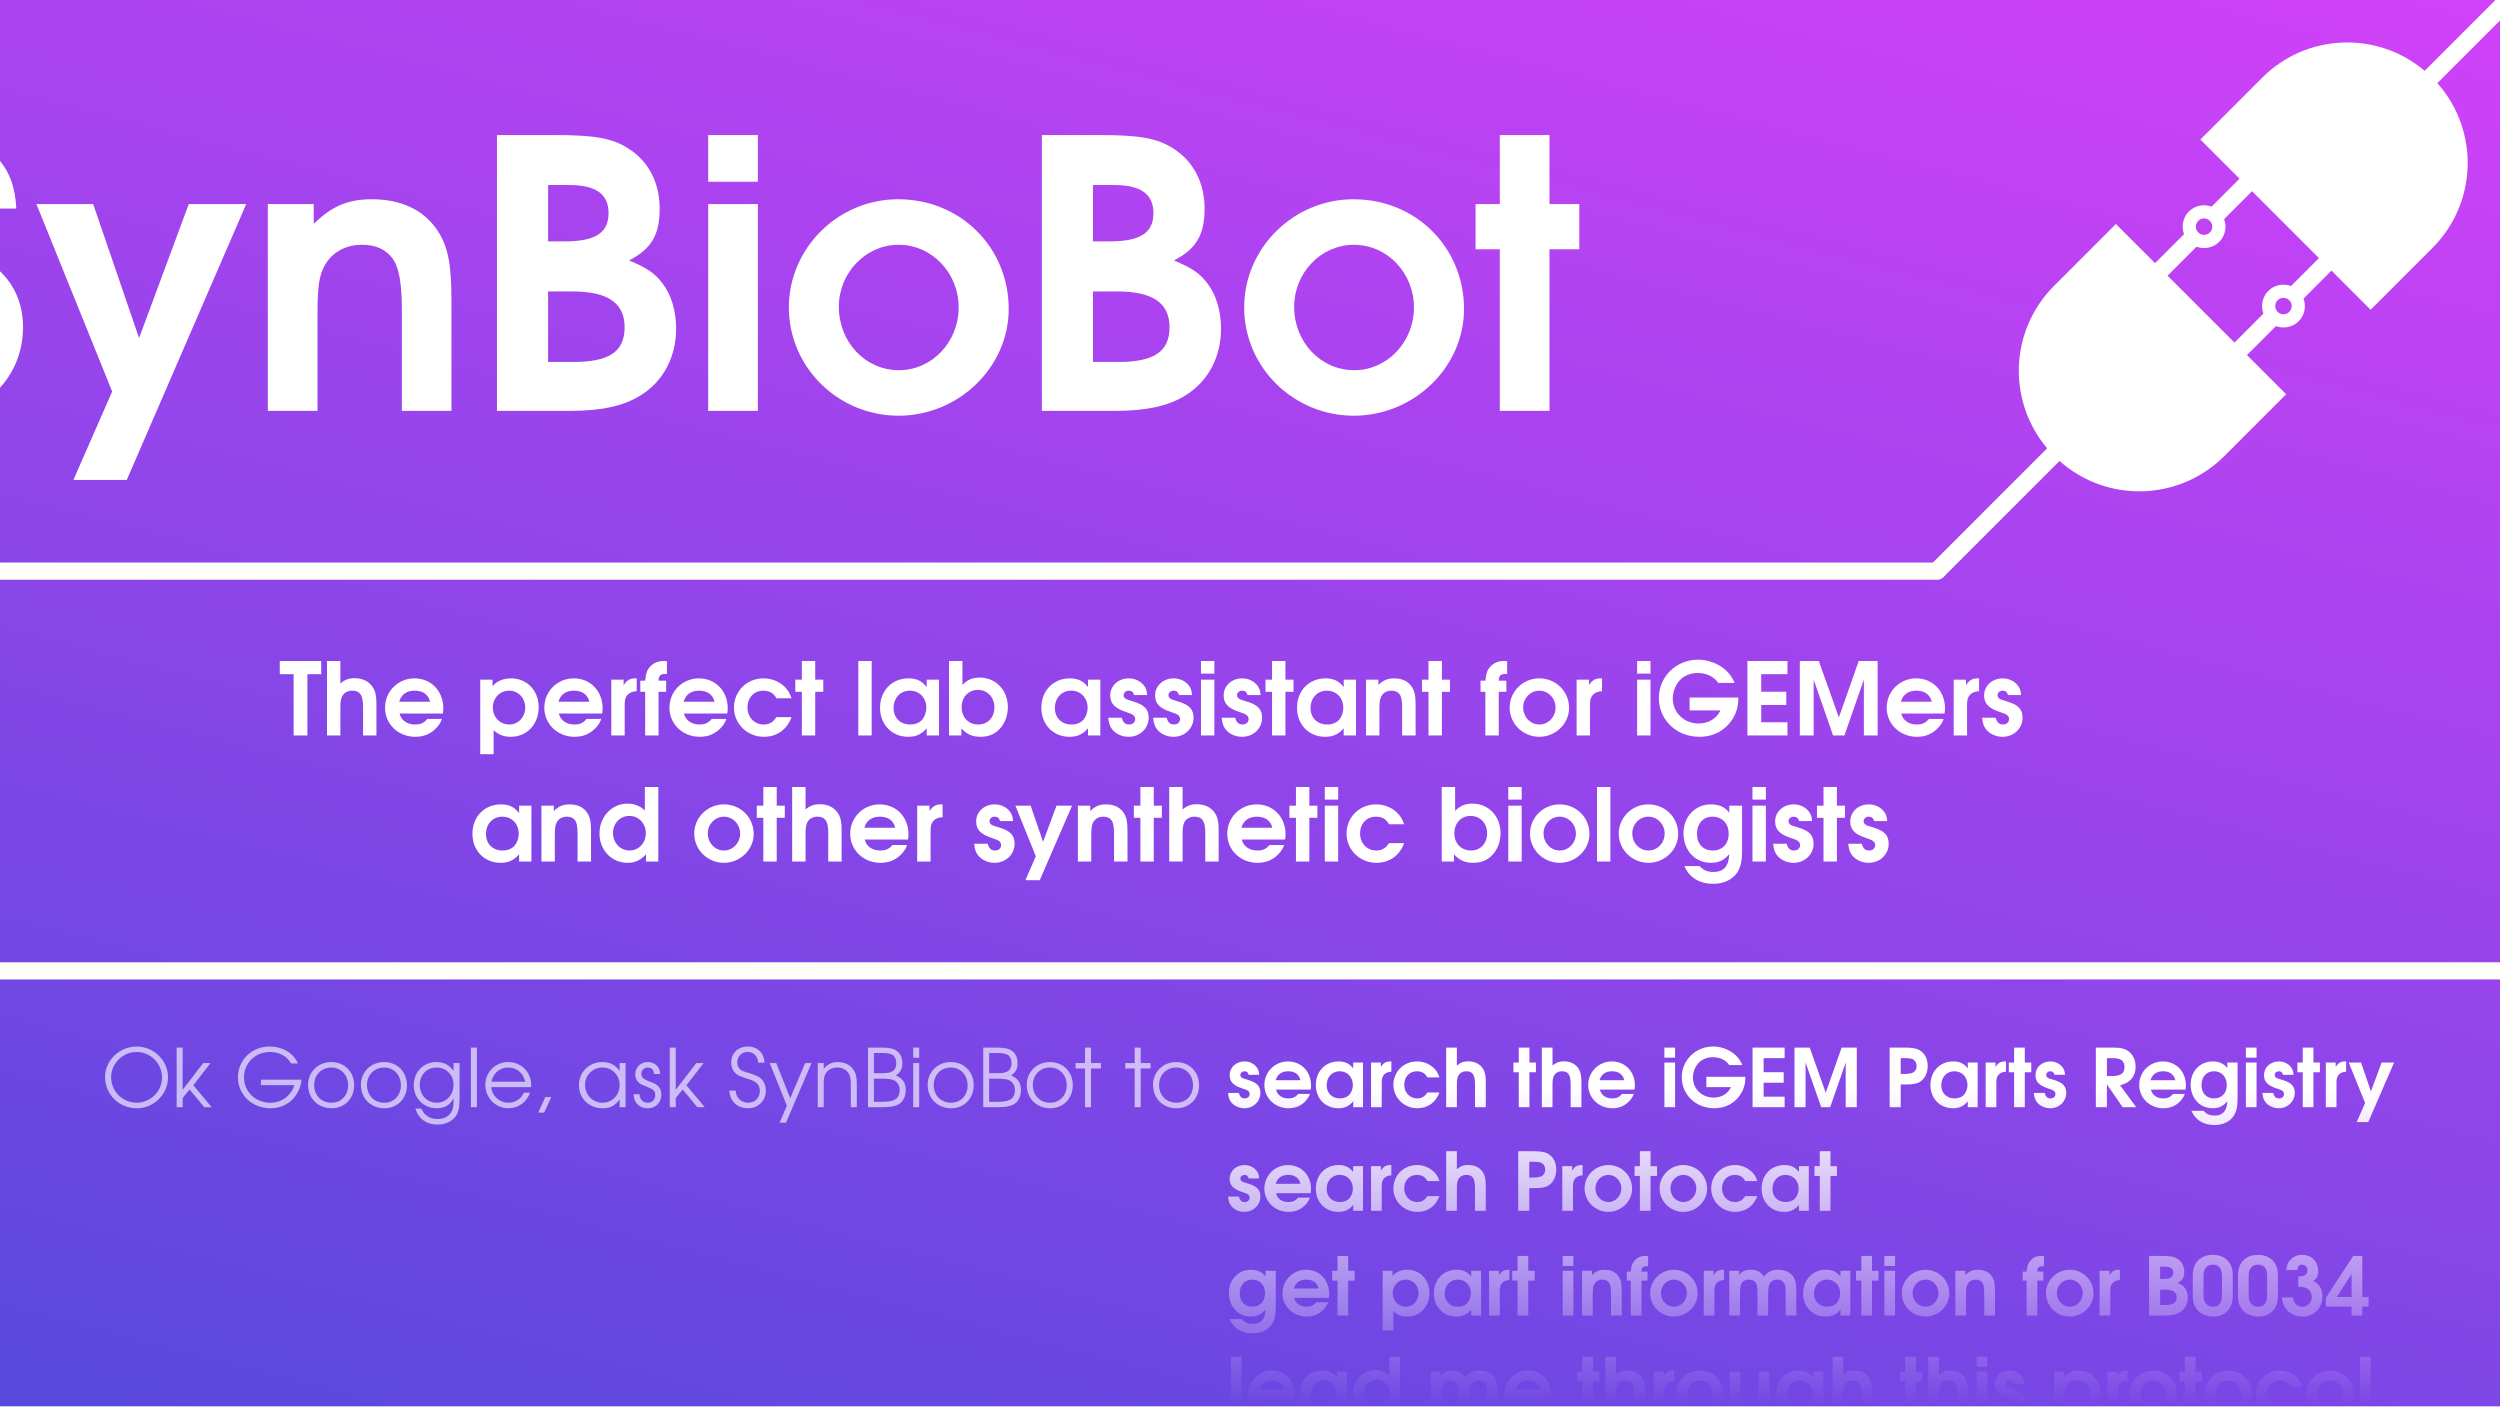
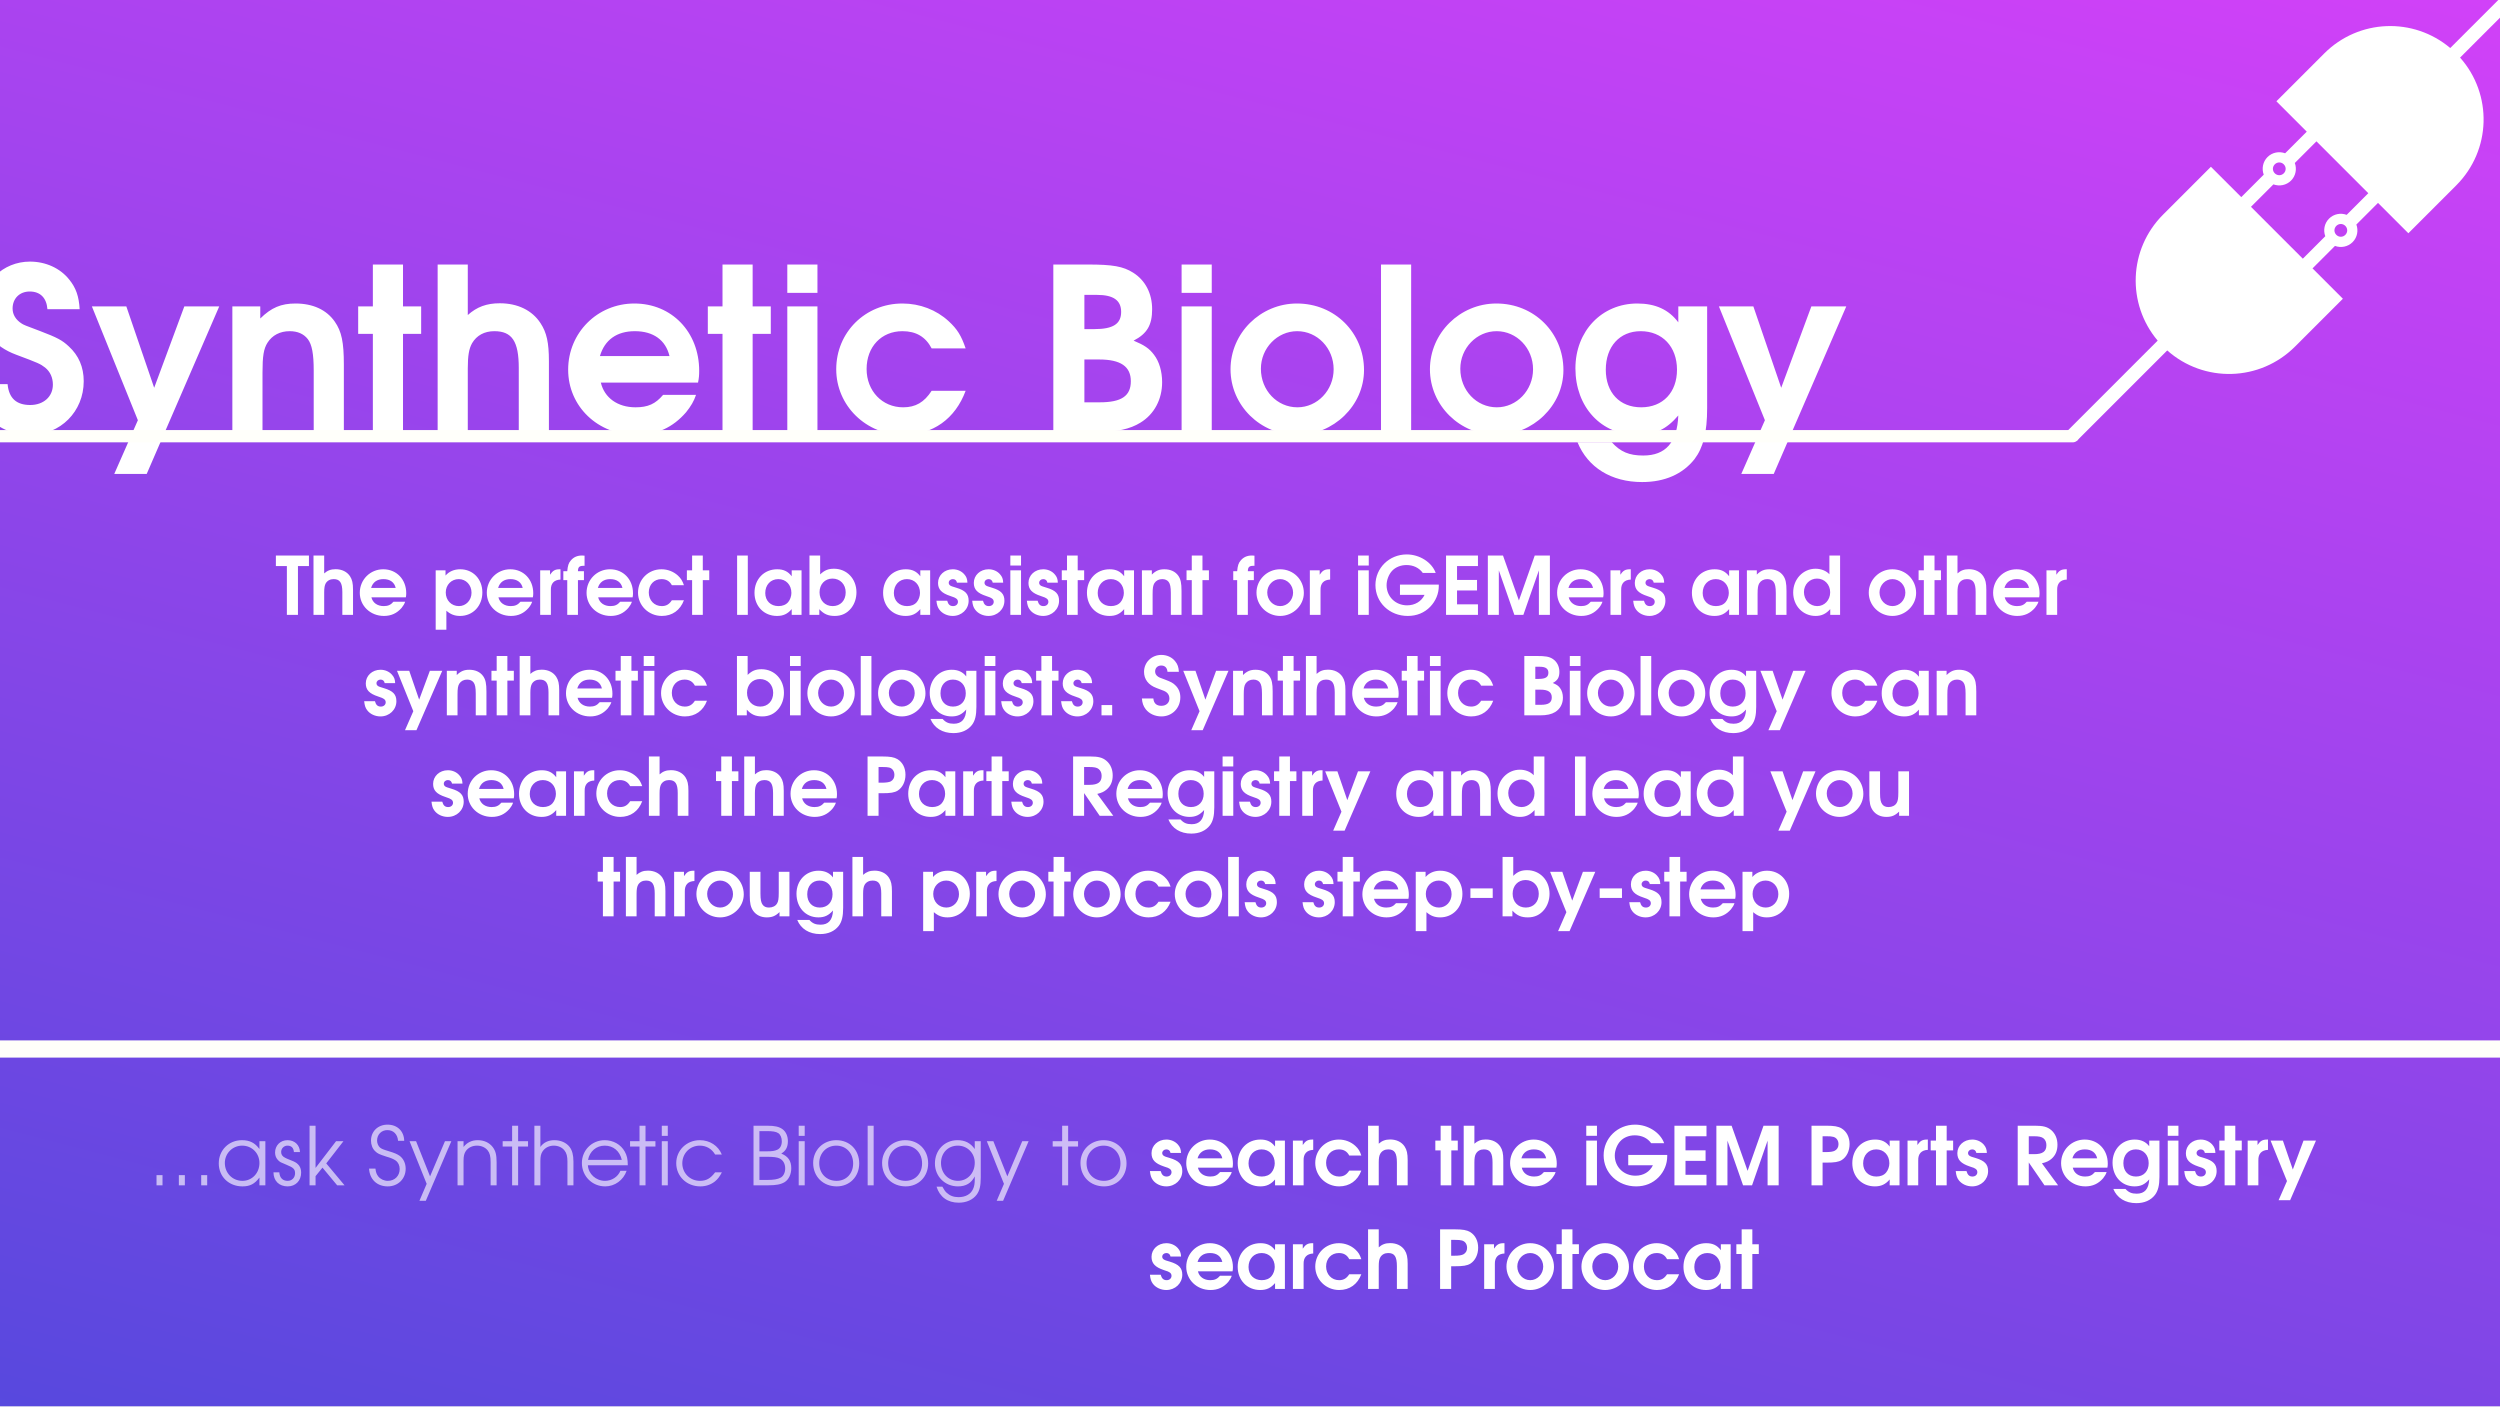
<svg xmlns="http://www.w3.org/2000/svg" xmlns:xlink="http://www.w3.org/1999/xlink" width="1920" height="1080" viewBox="0 0 508 285.75" version="1.1" id="svg8">
  <defs id="defs2">
    <linearGradient id="linearGradient5847">
      <stop style="stop-color:#ffffff;stop-opacity:1;" offset="0" id="stop5843" />
      <stop style="stop-color:#ffffff;stop-opacity:0;" offset="1" id="stop5845" />
    </linearGradient>
    <clipPath id="clipPath7058-4" clipPathUnits="userSpaceOnUse">
      <circle style="opacity:1;fill:url(#linearGradient7062);fill-opacity:1;stroke:none;stroke-width:15.118;stroke-linecap:round;stroke-linejoin:miter;stroke-miterlimit:4;stroke-dasharray:none;stroke-dashoffset:2.268;stroke-opacity:1" id="circle7060-0" cx="-169.169" cy="545.783" r="147.987" />
    </clipPath>
    <filter id="filter7074-9" style="color-interpolation-filters:sRGB">
      <feFlood id="feFlood7064-1" result="flood" flood-color="rgb(0,0,0)" flood-opacity="0.275" />
      <feComposite id="feComposite7066-9" result="composite1" operator="out" in2="SourceGraphic" in="flood" />
      <feGaussianBlur id="feGaussianBlur7068-6" result="blur" stdDeviation="4" in="composite1" />
      <feOffset id="feOffset7070-2" result="offset" dy="1.38778e-16" dx="0" />
      <feComposite id="feComposite7072-5" result="composite2" operator="atop" in2="SourceGraphic" in="offset" />
    </filter>
    <linearGradient id="linearGradient7165">
      <stop id="stop7161" offset="0" style="stop-color:#e040fb;stop-opacity:1" />
      <stop id="stop7163" offset="1" style="stop-color:#004ecb;stop-opacity:1" />
    </linearGradient>
    <linearGradient xlink:href="#linearGradient7165" id="linearGradient5743" x1="277.66" y1="-98.146" x2="91.574" y2="618.91" gradientUnits="userSpaceOnUse" gradientTransform="matrix(1.002749,0,0,1.004897,-0.6982307,-0.7548125)" />
-     <linearGradient xlink:href="#linearGradient5847" id="linearGradient5849" x1="355.955" y1="213.113" x2="355.955" y2="277.574" gradientUnits="userSpaceOnUse" />
+     <linearGradient xlink:href="#linearGradient5847" id="linearGradient4519" gradientUnits="userSpaceOnUse" x1="355.955" y1="213.113" x2="355.955" y2="277.574" />
+     <linearGradient xlink:href="#linearGradient5847" id="linearGradient4521" gradientUnits="userSpaceOnUse" x1="355.955" y1="213.113" x2="355.955" y2="277.574" />
  </defs>
  <g id="layer1" transform="translate(0,-11.24998)">
    <rect style="opacity:1;fill:url(#linearGradient5743);fill-opacity:1;stroke:none;stroke-width:1.398;stroke-linecap:round;stroke-linejoin:miter;stroke-miterlimit:4;stroke-dasharray:none;stroke-dashoffset:2.268;stroke-opacity:1" id="rect5735" width="508" height="285.75" x="0" y="11.25" ry="0.011" />
-     <path style="opacity:1;fill:#ffffff;fill-opacity:1;stroke:none;stroke-width:8.615;stroke-linecap:round;stroke-linejoin:miter;stroke-miterlimit:4;stroke-dasharray:none;stroke-dashoffset:2.268;stroke-opacity:1" d="M 513.256,5.072 492.692,25.635 c -9.631,-8.127 -23.957,-7.657 -33.037,1.424 l -12.54,12.539 7.959,7.959 -5.673,5.675 c -1.553,-0.578 -3.378,-0.252 -4.618,0.989 -1.239,1.239 -1.567,3.063 -0.991,4.616 l -5.888,5.888 -7.958,-7.958 -12.539,12.54 c -9.08,9.08 -9.551,23.406 -1.424,33.037 l -23.754,23.755 2.542,2.541 23.721,-23.721 c 9.63,8.55 24.282,8.214 33.512,-1.016 l 12.54,-12.54 -7.96,-7.96 5.888,-5.887 c 1.553,0.577 3.378,0.25 4.618,-0.99 1.239,-1.239 1.565,-3.062 0.989,-4.614 l 5.674,-5.676 7.959,7.959 12.54,-12.54 c 9.23,-9.23 9.566,-23.882 1.016,-33.512 l 20.53,-20.53 z m -55.641,45.027 13.597,13.596 -5.673,5.674 c -1.553,-0.579 -3.379,-0.252 -4.619,0.989 -1.239,1.24 -1.568,3.065 -0.991,4.618 l -5.886,5.887 -13.597,-13.596 5.886,-5.887 c 1.554,0.578 3.381,0.251 4.622,-0.99 1.24,-1.24 1.566,-3.063 0.988,-4.616 z m -9.748,5.532 c 0.423,4.86e-4 0.846,0.167 1.177,0.498 0.662,0.662 0.665,1.693 0.004,2.355 -0.662,0.662 -1.696,0.662 -2.358,0 -0.662,-0.662 -0.662,-1.695 0,-2.357 0.331,-0.331 0.754,-0.496 1.177,-0.496 z m 16.136,16.137 c 0.423,4.68e-4 0.846,0.166 1.177,0.497 0.662,0.662 0.664,1.694 0.001,2.356 -0.662,0.662 -1.696,0.662 -2.358,0 -0.662,-0.662 -0.662,-1.696 0,-2.358 0.331,-0.331 0.755,-0.495 1.178,-0.495 z" id="path4782" clip-path="none" />
-     <text id="text5755" y="94.738" x="197.678" style="font-style:normal;font-variant:normal;font-weight:600;font-stretch:normal;font-size:75.837px;line-height:1.25;font-family:'URW Gothic L';-inkscape-font-specification:'URW Gothic L, Semi-Bold';font-variant-ligatures:normal;font-variant-caps:normal;font-variant-numeric:normal;font-feature-settings:normal;text-align:center;letter-spacing:0px;word-spacing:0px;writing-mode:lr-tb;text-anchor:middle;fill:#ffffff;fill-opacity:1;stroke:none;stroke-width:1.896" xml:space="preserve">
-       <tspan style="font-style:normal;font-variant:normal;font-weight:600;font-stretch:normal;font-size:75.837px;font-family:'URW Gothic L';-inkscape-font-specification:'URW Gothic L, Semi-Bold';font-variant-ligatures:normal;font-variant-caps:normal;font-variant-numeric:normal;font-feature-settings:normal;text-align:center;writing-mode:lr-tb;text-anchor:middle;fill:#ffffff;stroke-width:1.896" y="94.738" x="197.678" id="tspan5753">SynBioBot</tspan>
+     <path style="opacity:1;fill:#ffffff;fill-opacity:1;stroke:none;stroke-width:6.677;stroke-linecap:round;stroke-linejoin:miter;stroke-miterlimit:4;stroke-dasharray:none;stroke-dashoffset:2.268;stroke-opacity:1" d="M 513.828,5.072 497.89,21.009 c -7.465,-6.299 -18.568,-5.934 -25.606,1.103 l -9.719,9.718 6.169,6.169 -4.397,4.398 c -1.204,-0.448 -2.618,-0.195 -3.579,0.767 -0.96,0.961 -1.214,2.374 -0.768,3.578 l -4.564,4.564 -6.168,-6.168 -9.718,9.719 c -7.038,7.038 -7.402,18.141 -1.103,25.606 l -18.411,18.411 1.97,1.969 18.385,-18.385 c 7.464,6.627 18.82,6.366 25.973,-0.787 l 9.719,-9.719 -6.169,-6.169 4.564,-4.563 c 1.204,0.447 2.618,0.194 3.579,-0.767 0.96,-0.96 1.213,-2.373 0.766,-3.576 l 4.398,-4.399 6.169,6.169 9.719,-9.719 c 7.154,-7.154 7.414,-18.51 0.787,-25.973 l 15.912,-15.912 z m -43.125,34.898 10.538,10.538 -4.397,4.398 c -1.204,-0.449 -2.619,-0.195 -3.58,0.767 -0.961,0.961 -1.215,2.375 -0.768,3.579 l -4.562,4.563 -10.538,-10.538 4.562,-4.563 c 1.205,0.448 2.621,0.194 3.582,-0.767 0.961,-0.961 1.213,-2.374 0.766,-3.578 z m -7.555,4.287 c 0.328,3.76e-4 0.656,0.13 0.913,0.386 0.513,0.513 0.515,1.312 0.003,1.825 -0.513,0.513 -1.314,0.513 -1.827,0 -0.513,-0.513 -0.513,-1.313 0,-1.827 0.257,-0.257 0.585,-0.385 0.913,-0.384 z m 12.507,12.507 c 0.328,3.63e-4 0.656,0.129 0.913,0.385 0.513,0.513 0.515,1.313 7.8e-4,1.826 -0.513,0.513 -1.314,0.513 -1.827,0 -0.513,-0.513 -0.513,-1.314 0,-1.827 0.257,-0.257 0.585,-0.384 0.913,-0.384 z" id="path4782" clip-path="none" />
+     <text id="text5755" y="99.033" x="217.241" style="font-style:normal;font-variant:normal;font-weight:600;font-stretch:normal;font-size:46.046px;line-height:1.25;font-family:'URW Gothic L';-inkscape-font-specification:'URW Gothic L, Semi-Bold';font-variant-ligatures:normal;font-variant-caps:normal;font-variant-numeric:normal;font-feature-settings:normal;text-align:center;letter-spacing:0px;word-spacing:0px;writing-mode:lr-tb;text-anchor:middle;fill:#ffffff;fill-opacity:1;stroke:none;stroke-width:1.151" xml:space="preserve">
+       <tspan style="font-style:normal;font-variant:normal;font-weight:600;font-stretch:normal;font-size:46.046px;font-family:'URW Gothic L';-inkscape-font-specification:'URW Gothic L, Semi-Bold';font-variant-ligatures:normal;font-variant-caps:normal;font-variant-numeric:normal;font-feature-settings:normal;text-align:center;writing-mode:lr-tb;text-anchor:middle;fill:#ffffff;stroke-width:1.151" y="99.033" x="217.241" id="tspan4518">Synthetic Biology</tspan>
    </text>
-     <text id="text5771" y="236.229" x="20.625" style="font-style:normal;font-variant:normal;font-weight:normal;font-stretch:normal;font-size:16.386px;line-height:1.25;font-family:'URW Gothic L';-inkscape-font-specification:'URW Gothic L, Normal';font-variant-ligatures:normal;font-variant-caps:normal;font-variant-numeric:normal;font-feature-settings:normal;text-align:start;letter-spacing:0px;word-spacing:0px;writing-mode:lr-tb;text-anchor:start;fill:#ffffff;fill-opacity:0.636;stroke:none;stroke-width:0.41;" xml:space="preserve">
-       <tspan id="tspan5769" style="font-style:normal;font-variant:normal;font-weight:normal;font-stretch:normal;font-size:16.386px;font-family:'URW Gothic L';-inkscape-font-specification:'URW Gothic L, Normal';font-variant-ligatures:normal;font-variant-caps:normal;font-variant-numeric:normal;font-feature-settings:normal;text-align:start;writing-mode:lr-tb;text-anchor:start;fill:#ffffff;stroke-width:0.41;fill-opacity:0.636;" y="236.229" x="20.625">Ok Google, ask SynBioBot to</tspan>
+     <text id="text5771" y="252.104" x="30.15" style="font-style:normal;font-variant:normal;font-weight:normal;font-stretch:normal;font-size:16.386px;line-height:1.25;font-family:'URW Gothic L';-inkscape-font-specification:'URW Gothic L, Normal';font-variant-ligatures:normal;font-variant-caps:normal;font-variant-numeric:normal;font-feature-settings:normal;text-align:start;letter-spacing:0px;word-spacing:0px;writing-mode:lr-tb;text-anchor:start;fill:#ffffff;fill-opacity:0.636;stroke:none;stroke-width:0.41" xml:space="preserve">
+       <tspan id="tspan5769" style="font-style:normal;font-variant:normal;font-weight:normal;font-stretch:normal;font-size:16.386px;font-family:'URW Gothic L';-inkscape-font-specification:'URW Gothic L, Normal';font-variant-ligatures:normal;font-variant-caps:normal;font-variant-numeric:normal;font-feature-settings:normal;text-align:start;writing-mode:lr-tb;text-anchor:start;fill:#ffffff;fill-opacity:0.636;stroke-width:0.41" y="252.104" x="30.15">...ask Synthetic Biology to</tspan>
    </text>
-     <g id="g5797" style="fill:url(#linearGradient5849);fill-opacity:1" transform="translate(-2.357243,19.15873)">
-       <text id="text5777" y="217.07" x="251.583" style="font-style:normal;font-variant:normal;font-weight:600;font-stretch:normal;font-size:16.386px;line-height:1.25;font-family:'URW Gothic L';-inkscape-font-specification:'URW Gothic L, Semi-Bold';font-variant-ligatures:normal;font-variant-caps:normal;font-variant-numeric:normal;font-feature-settings:normal;text-align:start;letter-spacing:0px;word-spacing:0px;writing-mode:lr-tb;text-anchor:start;fill:url(#linearGradient5849);fill-opacity:1;stroke:none;stroke-width:0.41" xml:space="preserve">
-         <tspan id="tspan5775" style="font-style:normal;font-variant:normal;font-weight:600;font-stretch:normal;font-size:16.386px;font-family:'URW Gothic L';-inkscape-font-specification:'URW Gothic L, Semi-Bold';font-variant-ligatures:normal;font-variant-caps:normal;font-variant-numeric:normal;font-feature-settings:normal;text-align:start;writing-mode:lr-tb;text-anchor:start;fill:url(#linearGradient5849);fill-opacity:1;stroke-width:0.41" y="217.07" x="251.583">search the iGEM Parts Registry</tspan>
+     <g id="g5797" style="fill:#ffffff;fill-opacity:1" transform="translate(-18.23224,35.03373)">
+       <text id="text5777" y="217.07" x="251.583" style="font-style:normal;font-variant:normal;font-weight:600;font-stretch:normal;font-size:16.386px;line-height:1.25;font-family:'URW Gothic L';-inkscape-font-specification:'URW Gothic L, Semi-Bold';font-variant-ligatures:normal;font-variant-caps:normal;font-variant-numeric:normal;font-feature-settings:normal;text-align:start;letter-spacing:0px;word-spacing:0px;writing-mode:lr-tb;text-anchor:start;fill:#ffffff;fill-opacity:1;stroke:none;stroke-width:0.41" xml:space="preserve">
+         <tspan id="tspan5775" style="font-style:normal;font-variant:normal;font-weight:600;font-stretch:normal;font-size:16.386px;font-family:'URW Gothic L';-inkscape-font-specification:'URW Gothic L, Semi-Bold';font-variant-ligatures:normal;font-variant-caps:normal;font-variant-numeric:normal;font-feature-settings:normal;text-align:start;writing-mode:lr-tb;text-anchor:start;fill:#ffffff;fill-opacity:1;stroke-width:0.41" y="217.07" x="251.583">search the iGEM Parts Registry</tspan>
      </text>
-       <text xml:space="preserve" style="font-style:normal;font-variant:normal;font-weight:600;font-stretch:normal;font-size:16.386px;line-height:1.25;font-family:'URW Gothic L';-inkscape-font-specification:'URW Gothic L, Semi-Bold';font-variant-ligatures:normal;font-variant-caps:normal;font-variant-numeric:normal;font-feature-settings:normal;text-align:start;letter-spacing:0px;word-spacing:0px;writing-mode:lr-tb;text-anchor:start;fill:url(#linearGradient5849);fill-opacity:1;stroke:none;stroke-width:0.41" x="251.583" y="238.13" id="text5785">
-         <tspan x="251.583" y="238.13" style="font-style:normal;font-variant:normal;font-weight:600;font-stretch:normal;font-size:16.386px;font-family:'URW Gothic L';-inkscape-font-specification:'URW Gothic L, Semi-Bold';font-variant-ligatures:normal;font-variant-caps:normal;font-variant-numeric:normal;font-feature-settings:normal;text-align:start;writing-mode:lr-tb;text-anchor:start;fill:url(#linearGradient5849);fill-opacity:1;stroke-width:0.41" id="tspan5783">search Protocat</tspan>
+       <text xml:space="preserve" style="font-style:normal;font-variant:normal;font-weight:600;font-stretch:normal;font-size:16.386px;line-height:1.25;font-family:'URW Gothic L';-inkscape-font-specification:'URW Gothic L, Semi-Bold';font-variant-ligatures:normal;font-variant-caps:normal;font-variant-numeric:normal;font-feature-settings:normal;text-align:start;letter-spacing:0px;word-spacing:0px;writing-mode:lr-tb;text-anchor:start;fill:#ffffff;fill-opacity:1;stroke:none;stroke-width:0.41" x="251.583" y="238.13" id="text5785">
+         <tspan x="251.583" y="238.13" style="font-style:normal;font-variant:normal;font-weight:600;font-stretch:normal;font-size:16.386px;font-family:'URW Gothic L';-inkscape-font-specification:'URW Gothic L, Semi-Bold';font-variant-ligatures:normal;font-variant-caps:normal;font-variant-numeric:normal;font-feature-settings:normal;text-align:start;writing-mode:lr-tb;text-anchor:start;fill:#ffffff;fill-opacity:1;stroke-width:0.41" id="tspan5783">search Protocat</tspan>
      </text>
-       <text id="text5789" y="259.403" x="251.583" style="font-style:normal;font-variant:normal;font-weight:600;font-stretch:normal;font-size:16.386px;line-height:1.25;font-family:'URW Gothic L';-inkscape-font-specification:'URW Gothic L, Semi-Bold';font-variant-ligatures:normal;font-variant-caps:normal;font-variant-numeric:normal;font-feature-settings:normal;text-align:start;letter-spacing:0px;word-spacing:0px;writing-mode:lr-tb;text-anchor:start;fill:url(#linearGradient5849);fill-opacity:1;stroke:none;stroke-width:0.41" xml:space="preserve">
-         <tspan style="font-style:normal;font-variant:normal;font-weight:600;font-stretch:normal;font-size:16.386px;font-family:'URW Gothic L';-inkscape-font-specification:'URW Gothic L, Semi-Bold';font-variant-ligatures:normal;font-variant-caps:normal;font-variant-numeric:normal;font-feature-settings:normal;text-align:start;writing-mode:lr-tb;text-anchor:start;fill:url(#linearGradient5849);fill-opacity:1;stroke-width:0.41" y="259.403" x="251.583" id="tspan5851">get part information for B0034</tspan>
-         <tspan style="font-style:normal;font-variant:normal;font-weight:600;font-stretch:normal;font-size:16.386px;font-family:'URW Gothic L';-inkscape-font-specification:'URW Gothic L, Semi-Bold';font-variant-ligatures:normal;font-variant-caps:normal;font-variant-numeric:normal;font-feature-settings:normal;text-align:start;writing-mode:lr-tb;text-anchor:start;fill:url(#linearGradient5849);fill-opacity:1;stroke-width:0.41" y="279.886" x="251.583" id="tspan5871">lead me through this protocol</tspan>
-         <tspan style="font-style:normal;font-variant:normal;font-weight:600;font-stretch:normal;font-size:16.386px;font-family:'URW Gothic L';-inkscape-font-specification:'URW Gothic L, Semi-Bold';font-variant-ligatures:normal;font-variant-caps:normal;font-variant-numeric:normal;font-feature-settings:normal;text-align:start;writing-mode:lr-tb;text-anchor:start;fill:url(#linearGradient5849);fill-opacity:1;stroke-width:0.41" y="300.368" x="251.583" id="tspan5869" />
+       <text id="text5789" y="259.403" x="251.583" style="font-style:normal;font-variant:normal;font-weight:600;font-stretch:normal;font-size:16.386px;line-height:1.25;font-family:'URW Gothic L';-inkscape-font-specification:'URW Gothic L, Semi-Bold';font-variant-ligatures:normal;font-variant-caps:normal;font-variant-numeric:normal;font-feature-settings:normal;text-align:start;letter-spacing:0px;word-spacing:0px;writing-mode:lr-tb;text-anchor:start;fill:#ffffff;fill-opacity:1;stroke:none;stroke-width:0.41" xml:space="preserve">
+         <tspan style="font-style:normal;font-variant:normal;font-weight:600;font-stretch:normal;font-size:16.386px;font-family:'URW Gothic L';-inkscape-font-specification:'URW Gothic L, Semi-Bold';font-variant-ligatures:normal;font-variant-caps:normal;font-variant-numeric:normal;font-feature-settings:normal;text-align:start;writing-mode:lr-tb;text-anchor:start;fill:#ffffff;fill-opacity:1;stroke-width:0.41" y="274.612" x="251.583" id="tspan5871" />
+         <tspan style="font-style:normal;font-variant:normal;font-weight:600;font-stretch:normal;font-size:16.386px;font-family:'URW Gothic L';-inkscape-font-specification:'URW Gothic L, Semi-Bold';font-variant-ligatures:normal;font-variant-caps:normal;font-variant-numeric:normal;font-feature-settings:normal;text-align:start;writing-mode:lr-tb;text-anchor:start;fill:#ffffff;fill-opacity:1;stroke-width:0.41" y="295.094" x="251.583" id="tspan5869" />
      </text>
    </g>
-     <path style="fill:none;stroke:#fffffa;stroke-width:3.5;stroke-linecap:round;stroke-linejoin:miter;stroke-miterlimit:4;stroke-dasharray:none;stroke-opacity:1" d="M -12.809,127.302 H 393.651" id="path5801" />
-     <path id="path5803" d="M -11.829,208.532 H 544.676" style="fill:none;stroke:#fffffa;stroke-width:3.5;stroke-linecap:round;stroke-linejoin:miter;stroke-miterlimit:4;stroke-dasharray:none;stroke-opacity:1" />
-     <text id="text5809" y="160.701" x="254.128" style="font-style:normal;font-variant:normal;font-weight:600;font-stretch:normal;font-size:20.486px;line-height:1.25;font-family:'URW Gothic L';-inkscape-font-specification:'URW Gothic L, Semi-Bold';font-variant-ligatures:normal;font-variant-caps:normal;font-variant-numeric:normal;font-feature-settings:normal;text-align:center;letter-spacing:0px;word-spacing:0px;writing-mode:lr-tb;text-anchor:middle;fill:#ffffff;fill-opacity:1;stroke:none;stroke-width:0.512" xml:space="preserve">
-       <tspan style="font-style:normal;font-variant:normal;font-weight:600;font-stretch:normal;font-size:20.486px;font-family:'URW Gothic L';-inkscape-font-specification:'URW Gothic L, Semi-Bold';font-variant-ligatures:normal;font-variant-caps:normal;font-variant-numeric:normal;font-feature-settings:normal;text-align:center;writing-mode:lr-tb;text-anchor:middle;fill:#ffffff;stroke-width:0.512" y="160.701" x="254.128" id="tspan5817">The perfect lab assistant for iGEMers</tspan>
-       <tspan style="font-style:normal;font-variant:normal;font-weight:600;font-stretch:normal;font-size:20.486px;font-family:'URW Gothic L';-inkscape-font-specification:'URW Gothic L, Semi-Bold';font-variant-ligatures:normal;font-variant-caps:normal;font-variant-numeric:normal;font-feature-settings:normal;text-align:center;writing-mode:lr-tb;text-anchor:middle;fill:#ffffff;stroke-width:0.512" y="186.308" x="254.128" id="tspan5821">and other synthetic biologists</tspan>
+     <path style="fill:none;stroke:#fffffa;stroke-width:2.5;stroke-linecap:round;stroke-linejoin:miter;stroke-miterlimit:4;stroke-dasharray:none;stroke-opacity:1" d="M -12.62,99.883 H 421.198" id="path5801" />
+     <path id="path5803" d="M -11.829,224.407 H 544.676" style="fill:none;stroke:#fffffa;stroke-width:3.5;stroke-linecap:round;stroke-linejoin:miter;stroke-miterlimit:4;stroke-dasharray:none;stroke-opacity:1" />
+     <text id="text5809" y="136.193" x="254.078" style="font-style:normal;font-variant:normal;font-weight:600;font-stretch:normal;font-size:16.334px;line-height:1.25;font-family:'URW Gothic L';-inkscape-font-specification:'URW Gothic L, Semi-Bold';font-variant-ligatures:normal;font-variant-caps:normal;font-variant-numeric:normal;font-feature-settings:normal;text-align:center;letter-spacing:0px;word-spacing:0px;writing-mode:lr-tb;text-anchor:middle;fill:#ffffff;fill-opacity:1;stroke:none;stroke-width:0.408" xml:space="preserve">
+       <tspan style="font-style:normal;font-variant:normal;font-weight:600;font-stretch:normal;font-size:16.334px;font-family:'URW Gothic L';-inkscape-font-specification:'URW Gothic L, Semi-Bold';font-variant-ligatures:normal;font-variant-caps:normal;font-variant-numeric:normal;font-feature-settings:normal;text-align:center;writing-mode:lr-tb;text-anchor:middle;fill:#ffffff;stroke-width:0.408" y="136.193" x="254.078" id="tspan4529">The perfect lab assistant for iGEMers and other</tspan>
+       <tspan style="font-style:normal;font-variant:normal;font-weight:600;font-stretch:normal;font-size:16.334px;font-family:'URW Gothic L';-inkscape-font-specification:'URW Gothic L, Semi-Bold';font-variant-ligatures:normal;font-variant-caps:normal;font-variant-numeric:normal;font-feature-settings:normal;text-align:center;writing-mode:lr-tb;text-anchor:middle;fill:#ffffff;stroke-width:0.408" y="156.611" x="254.078" id="tspan4537">synthetic biologists. Synthetic Biology can</tspan>
+       <tspan style="font-style:normal;font-variant:normal;font-weight:600;font-stretch:normal;font-size:16.334px;font-family:'URW Gothic L';-inkscape-font-specification:'URW Gothic L, Semi-Bold';font-variant-ligatures:normal;font-variant-caps:normal;font-variant-numeric:normal;font-feature-settings:normal;text-align:center;writing-mode:lr-tb;text-anchor:middle;fill:#ffffff;stroke-width:0.408" y="177.029" x="254.078" id="tspan4562">search the Parts Registry and lead you</tspan>
+       <tspan style="font-style:normal;font-variant:normal;font-weight:600;font-stretch:normal;font-size:16.334px;font-family:'URW Gothic L';-inkscape-font-specification:'URW Gothic L, Semi-Bold';font-variant-ligatures:normal;font-variant-caps:normal;font-variant-numeric:normal;font-feature-settings:normal;text-align:center;writing-mode:lr-tb;text-anchor:middle;fill:#ffffff;stroke-width:0.408" y="197.447" x="254.078" id="tspan4524">through protocols step-by-step</tspan>
    </text>
  </g>
</svg>
